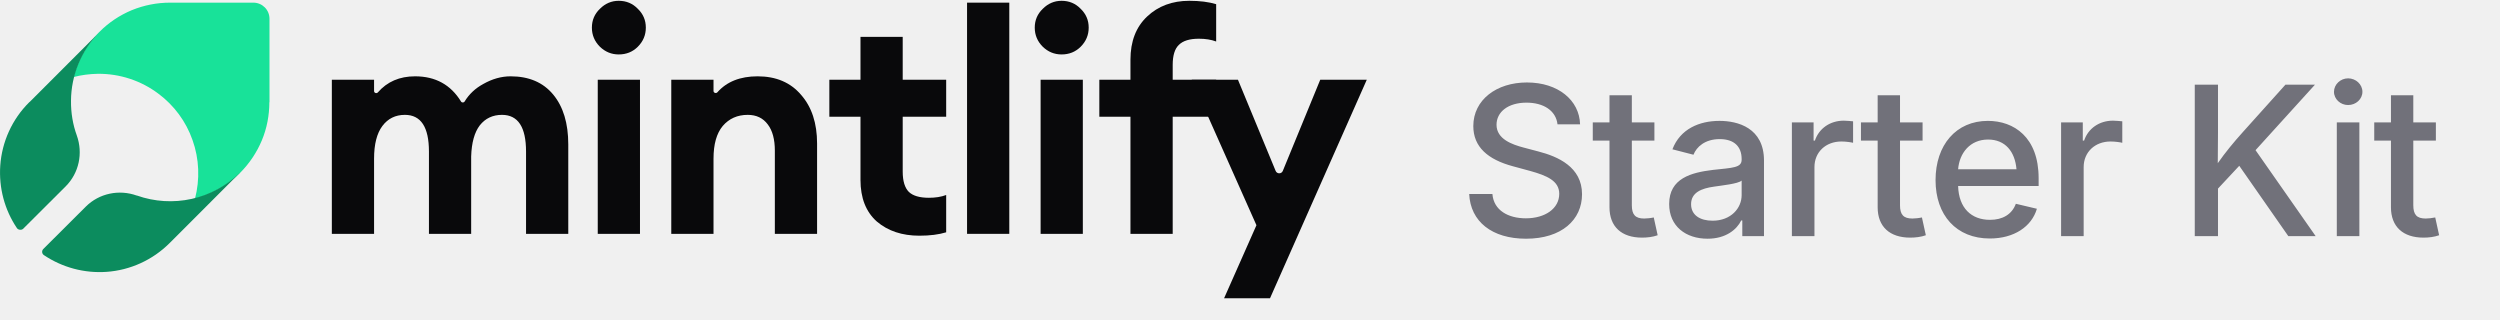
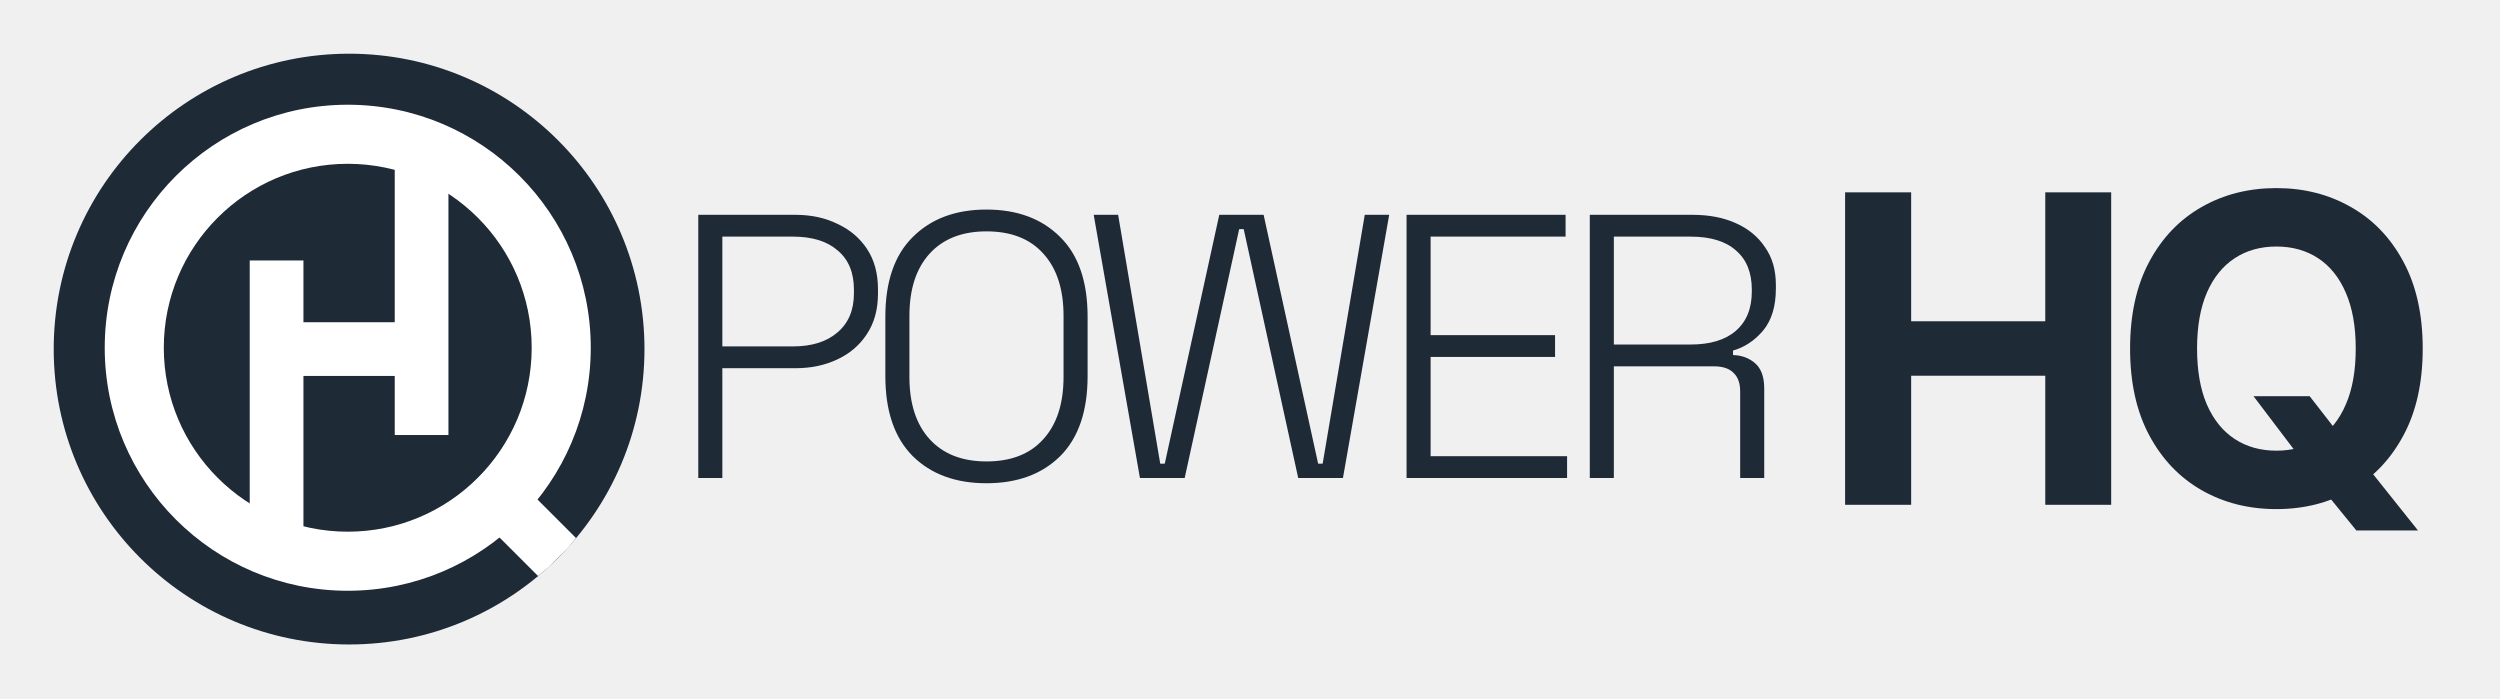
- <svg xmlns="http://www.w3.org/2000/svg" width="180" height="23" viewBox="0 0 180 23" fill="none">
-   <path d="M91.44 21.476H88.133L90.464 16.216L85.802 5.74H89.132L91.847 12.307C91.943 12.536 92.268 12.536 92.362 12.306L95.058 5.74H98.409L91.44 21.476Z" fill="#09090B" />
-   <path d="M81.393 16.837V8.403H79.152V5.74H81.393V4.297C81.393 2.98 81.792 1.944 82.592 1.19C83.391 0.435 84.404 0.058 85.633 0.058C86.387 0.058 87.031 0.139 87.564 0.302V2.988C87.208 2.854 86.794 2.788 86.32 2.788C85.655 2.788 85.174 2.936 84.878 3.232C84.582 3.513 84.434 3.994 84.434 4.674V5.74H87.564V8.403H84.434V16.837H81.393Z" fill="#09090B" />
-   <path d="M76.433 3.92C75.915 3.92 75.463 3.735 75.079 3.365C74.694 2.98 74.502 2.521 74.502 1.989C74.502 1.456 74.694 1.005 75.079 0.635C75.463 0.25 75.915 0.058 76.433 0.058C76.98 0.058 77.438 0.25 77.809 0.635C78.193 1.005 78.386 1.456 78.386 1.989C78.386 2.521 78.193 2.98 77.809 3.365C77.438 3.735 76.98 3.92 76.433 3.92ZM74.924 16.837V5.74H77.964V16.837H74.924Z" fill="#09090B" />
-   <path d="M69.628 16.837V0.191H72.669V16.837H69.628Z" fill="#09090B" />
-   <path d="M66.194 16.97C64.951 16.97 63.93 16.63 63.131 15.949C62.347 15.254 61.955 14.255 61.955 12.953V8.403H59.713V5.74H61.955V2.655H64.995V5.74H68.125V8.403H64.995V12.354C64.995 13.034 65.143 13.523 65.439 13.819C65.735 14.1 66.216 14.24 66.882 14.24C67.355 14.24 67.769 14.174 68.125 14.04V16.726C67.592 16.889 66.948 16.97 66.194 16.97Z" fill="#09090B" />
-   <path d="M48.332 16.837V5.74H51.373V6.551C51.373 6.688 51.559 6.748 51.65 6.646C52.328 5.879 53.293 5.495 54.546 5.495C55.878 5.495 56.921 5.939 57.676 6.827C58.445 7.7 58.83 8.869 58.83 10.334V16.837H55.789V10.844C55.789 10.03 55.619 9.402 55.279 8.958C54.939 8.499 54.458 8.27 53.836 8.27C53.096 8.27 52.497 8.536 52.038 9.069C51.594 9.601 51.373 10.386 51.373 11.421V16.837H48.332Z" fill="#09090B" />
-   <path d="M44.547 3.92C44.029 3.92 43.578 3.735 43.193 3.365C42.809 2.98 42.616 2.521 42.616 1.989C42.616 1.456 42.809 1.005 43.193 0.635C43.578 0.25 44.029 0.058 44.547 0.058C45.095 0.058 45.553 0.25 45.923 0.635C46.308 1.005 46.5 1.456 46.5 1.989C46.5 2.521 46.308 2.98 45.923 3.365C45.553 3.735 45.095 3.92 44.547 3.92ZM43.038 16.837V5.74H46.079V16.837H43.038Z" fill="#09090B" />
-   <path d="M37.875 16.837V10.911C37.875 9.15 37.298 8.27 36.144 8.27C35.478 8.27 34.945 8.521 34.546 9.024C34.161 9.527 33.954 10.275 33.924 11.266V16.837H30.884V10.911C30.884 9.15 30.306 8.27 29.152 8.27C28.472 8.27 27.932 8.536 27.532 9.069C27.133 9.601 26.933 10.386 26.933 11.421V16.837H23.892V5.74H26.933V6.559C26.933 6.695 27.116 6.755 27.206 6.652C27.878 5.881 28.771 5.495 29.885 5.495C31.349 5.495 32.452 6.1 33.193 7.309C33.252 7.404 33.395 7.403 33.454 7.307C33.774 6.78 34.219 6.361 34.79 6.05C35.441 5.68 36.099 5.495 36.765 5.495C38.082 5.495 39.103 5.932 39.828 6.805C40.553 7.678 40.916 8.876 40.916 10.4V16.837H37.875Z" fill="#09090B" />
-   <path d="M19.403 7.362V1.35C19.403 0.705 18.879 0.191 18.244 0.191H12.235C11.291 0.191 10.357 0.378 9.487 0.733C8.618 1.098 7.824 1.621 7.16 2.295L7.114 2.341C6.235 3.23 5.609 4.333 5.291 5.548C5.861 5.399 6.45 5.324 7.039 5.314C8.609 5.296 10.151 5.801 11.403 6.745C12.534 7.586 13.394 8.746 13.861 10.083C14.347 11.438 14.403 12.916 14.039 14.309C15.244 13.991 16.356 13.364 17.244 12.486L17.291 12.439C17.954 11.775 18.487 10.98 18.851 10.111C19.216 9.241 19.393 8.306 19.393 7.362H19.403Z" fill="#18E299" />
-   <path d="M5.112 7.26C5.121 5.416 5.857 3.646 7.151 2.324L2.151 7.326C2.133 7.344 2.114 7.354 2.095 7.372C0.876 8.583 0.14 10.204 0.019 11.918C-0.092 13.52 0.327 15.103 1.22 16.426C1.306 16.552 1.537 16.593 1.667 16.472L4.73 13.417C5.689 12.458 5.987 11.033 5.531 9.757C5.242 8.965 5.103 8.117 5.112 7.26Z" fill="#0C8C5E" />
-   <path d="M17.262 12.44C16.303 13.38 15.102 14.032 13.799 14.321C12.486 14.61 11.127 14.526 9.861 14.079C9.861 14.079 9.851 14.079 9.842 14.079C8.567 13.622 7.142 13.921 6.183 14.871L3.12 17.926C2.99 18.056 3.009 18.27 3.167 18.373C4.489 19.258 6.072 19.686 7.673 19.574C9.386 19.453 10.997 18.717 12.216 17.497L12.263 17.451L17.262 12.449V12.44Z" fill="#0C8C5E" />
-   <text x="105" y="17" font-family="Inter, ui-sans-serif, system-ui, -apple-system, sans-serif" font-size="15" font-weight="500" fill="#71717A" letter-spacing="-0.01em">Starter Kit</text>
+ <svg xmlns="http://www.w3.org/2000/svg" width="931" height="260" viewBox="0 0 931 260" fill="none">
+   <circle cx="130" cy="130" r="99.5" stroke="#1F2A37" stroke-width="21" />
+   <circle cx="129.5" cy="129.5" r="90.5" fill="white" />
+   <circle cx="129.5" cy="129.5" r="68.5" fill="#1F2A37" />
+   <rect x="147" y="57" width="20" height="105" fill="white" />
+   <rect x="93" y="97" width="20" height="105" fill="white" />
+   <rect x="104" y="140" width="20" height="58" transform="rotate(-90 104 140)" fill="white" />
+   <path d="M171 185.142L185.142 171L214.515 200.373L211.5 204L208 207.5L204.5 211L200.373 214.515L171 185.142Z" fill="white" />
+   <path d="M260.04 178V80H296.3C302.087 80 307.267 81.12 311.84 83.36C316.507 85.507 320.193 88.633 322.9 92.74C325.607 96.847 326.96 101.84 326.96 107.72V109.4C326.96 115.28 325.56 120.32 322.76 124.52C320.053 128.627 316.367 131.753 311.7 133.9C307.127 136.047 301.993 137.12 296.3 137.12H269V178H260.04ZM269 129H295.32C302.32 129 307.827 127.273 311.84 123.82C315.947 120.367 318 115.513 318 109.26V107.86C318 101.513 315.993 96.66 311.98 93.3C308.06 89.847 302.507 88.12 295.32 88.12H269V129ZM367.365 179.96C355.885 179.96 346.739 176.6 339.925 169.88C333.112 163.067 329.705 153.127 329.705 140.06V117.94C329.705 104.873 333.112 94.98 339.925 88.26C346.739 81.447 355.885 78.04 367.365 78.04C378.845 78.04 387.992 81.447 394.805 88.26C401.619 94.98 405.025 104.873 405.025 117.94V140.06C405.025 153.127 401.619 163.067 394.805 169.88C387.992 176.6 378.845 179.96 367.365 179.96ZM367.365 171.84C376.512 171.84 383.559 169.087 388.505 163.58C393.545 158.073 396.065 150.327 396.065 140.34V117.66C396.065 107.673 393.545 99.927 388.505 94.42C383.559 88.913 376.512 86.16 367.365 86.16C358.312 86.16 351.265 88.913 346.225 94.42C341.185 99.927 338.665 107.673 338.665 117.66V140.34C338.665 150.327 341.185 158.073 346.225 163.58C351.265 169.087 358.312 171.84 367.365 171.84ZM424.514 178L407.294 80H416.394L432.074 172.68H433.754L454.054 80H470.574L490.874 172.68H492.554L508.234 80H517.334L500.114 178H483.454L463.154 85.32H461.474L441.174 178H424.514ZM523.803 178V80H583.023V88.12H532.763V124.8H579.103V132.92H532.763V169.88H583.583V178H523.803ZM592.037 178V80H630.397C636.464 80 641.784 81.027 646.357 83.08C651.024 85.133 654.664 88.12 657.277 92.04C659.984 95.867 661.337 100.533 661.337 106.04V107.44C661.337 114.067 659.75 119.293 656.577 123.12C653.404 126.853 649.67 129.327 645.377 130.54V132.22C648.644 132.313 651.397 133.34 653.637 135.3C655.877 137.26 656.997 140.387 656.997 144.68V178H648.037V145.66C648.037 142.673 647.197 140.387 645.517 138.8C643.93 137.213 641.504 136.42 638.237 136.42H600.997V178H592.037ZM600.997 128.3H629.557C636.837 128.3 642.437 126.62 646.357 123.26C650.37 119.807 652.377 114.907 652.377 108.56V107.86C652.377 101.513 650.417 96.66 646.497 93.3C642.67 89.847 637.024 88.12 629.557 88.12H600.997V128.3Z" fill="#1F2A37" />
+   <path d="M687.114 188V71.636H711.716V119.648H761.659V71.636H786.205V188H761.659V139.932H711.716V188H687.114ZM839.209 147.545H860.118L870.63 161.068L880.97 173.114L900.459 197.545H877.505L864.095 181.068L857.22 171.295L839.209 147.545ZM902.22 129.818C902.22 142.508 899.815 153.303 895.005 162.205C890.232 171.106 883.717 177.905 875.459 182.602C867.239 187.261 857.997 189.591 847.732 189.591C837.391 189.591 828.111 187.242 819.891 182.545C811.671 177.848 805.175 171.049 800.402 162.148C795.63 153.246 793.243 142.47 793.243 129.818C793.243 117.129 795.63 106.333 800.402 97.432C805.175 88.53 811.671 81.75 819.891 77.091C828.111 72.394 837.391 70.046 847.732 70.046C857.997 70.046 867.239 72.394 875.459 77.091C883.717 81.75 890.232 88.53 895.005 97.432C899.815 106.333 902.22 117.129 902.22 129.818ZM877.277 129.818C877.277 121.598 876.046 114.667 873.584 109.023C871.16 103.379 867.732 99.099 863.3 96.182C858.868 93.265 853.679 91.807 847.732 91.807C841.785 91.807 836.595 93.265 832.164 96.182C827.732 99.099 824.285 103.379 821.823 109.023C819.398 114.667 818.186 121.598 818.186 129.818C818.186 138.038 819.398 144.97 821.823 150.614C824.285 156.258 827.732 160.538 832.164 163.455C836.595 166.371 841.785 167.83 847.732 167.83C853.679 167.83 858.868 166.371 863.3 163.455C867.732 160.538 871.16 156.258 873.584 150.614C876.046 144.97 877.277 138.038 877.277 129.818Z" fill="#1F2A37" />
</svg>
